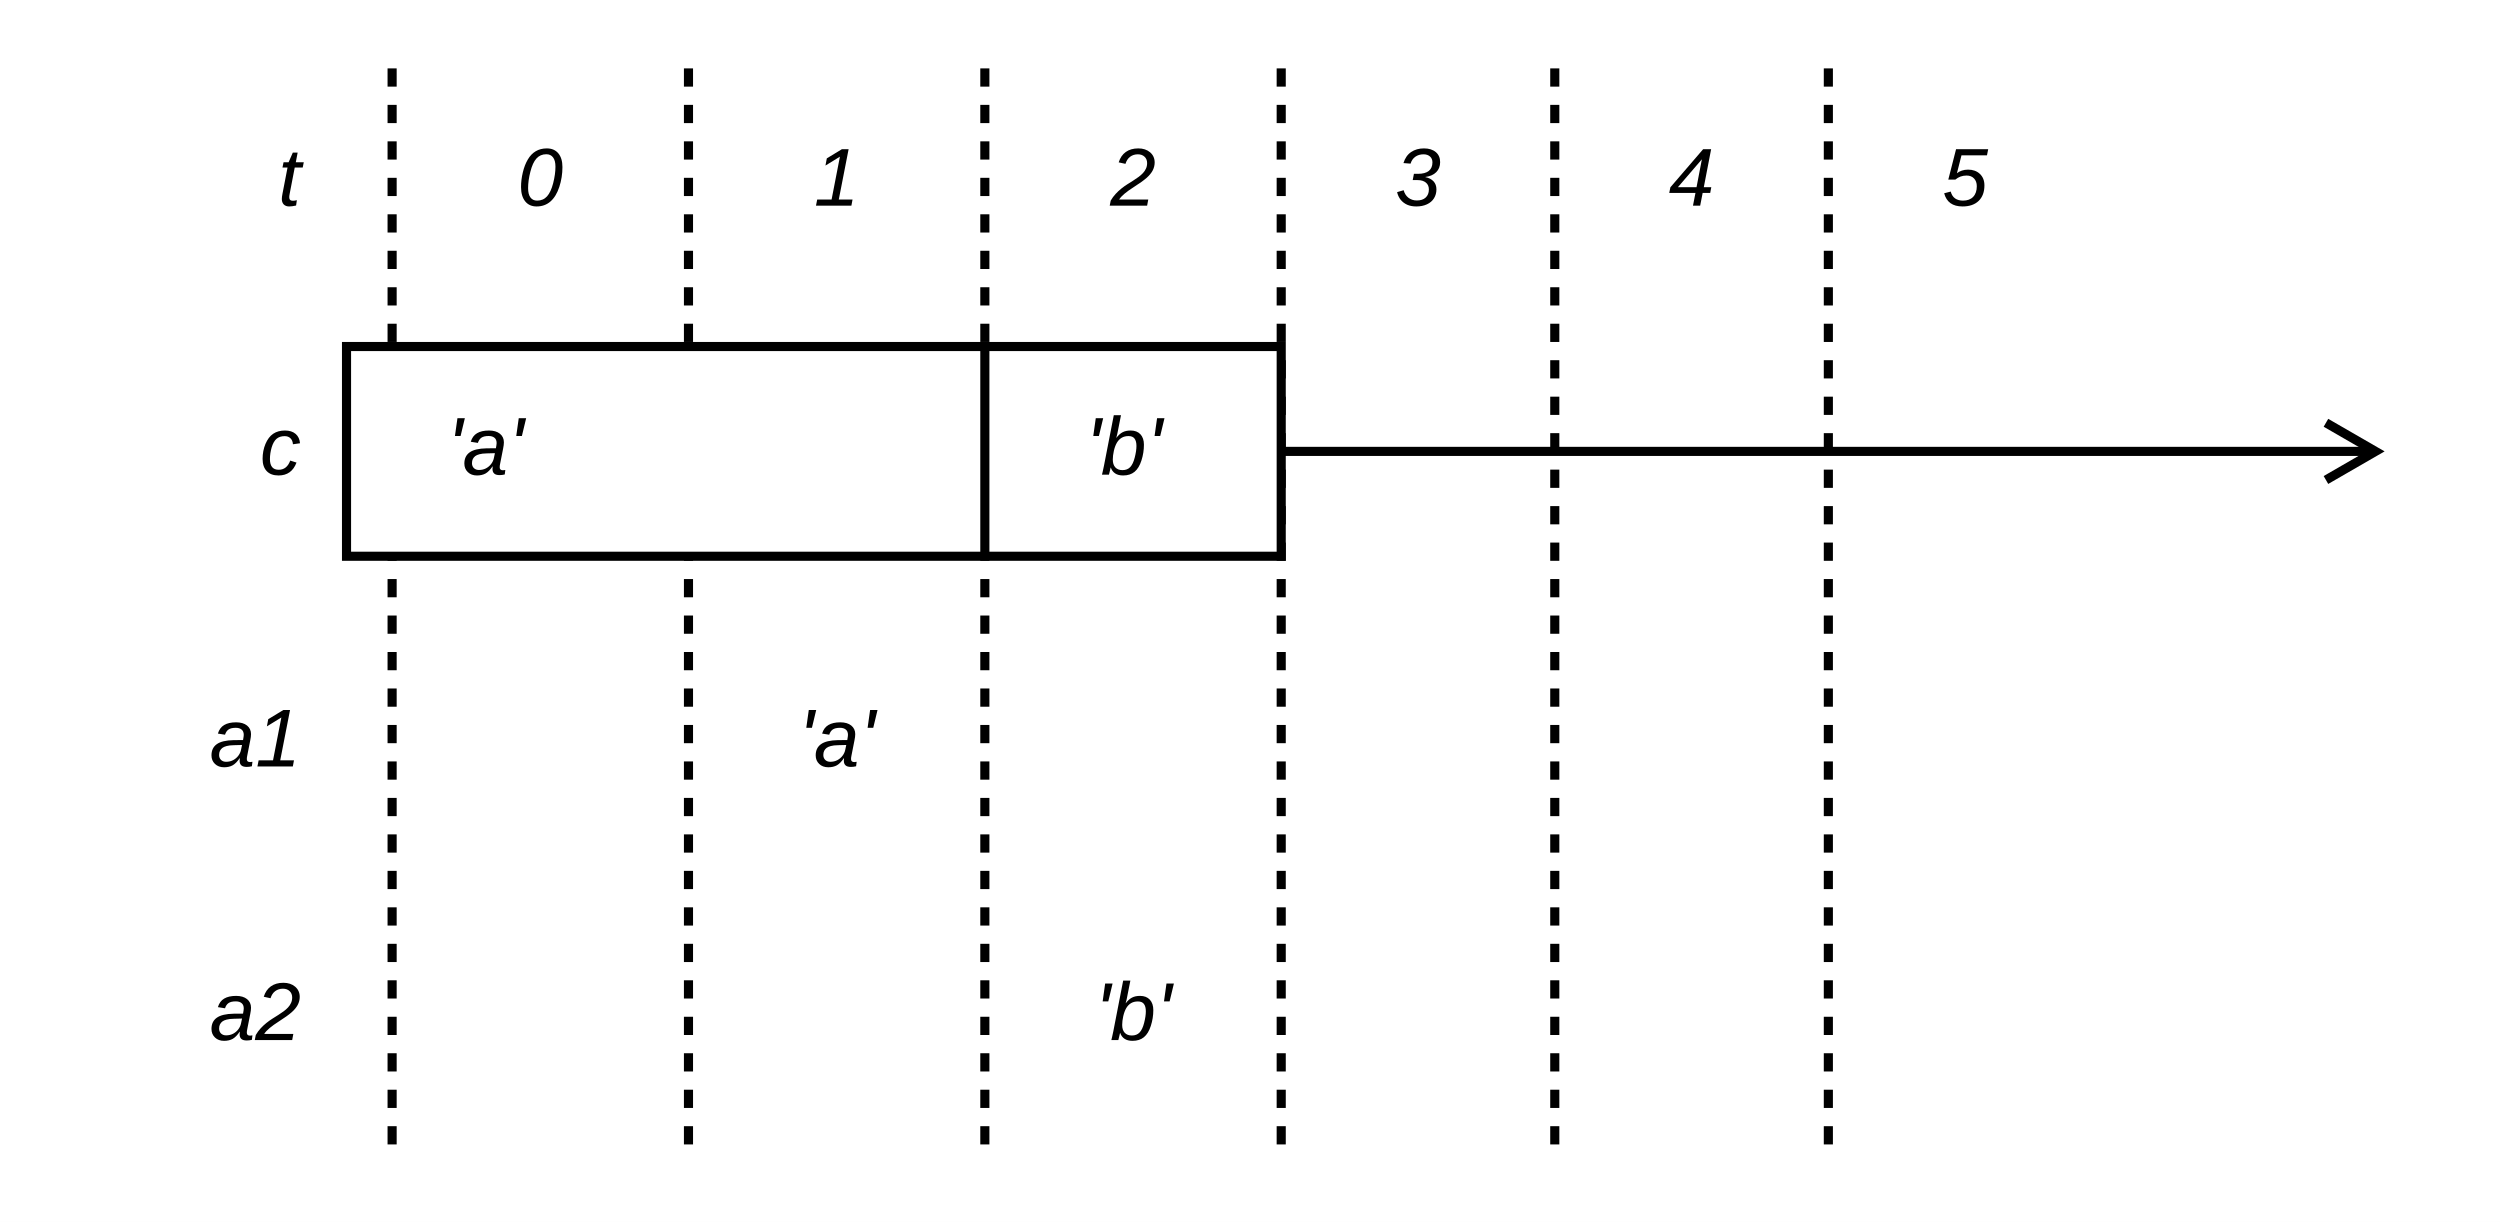
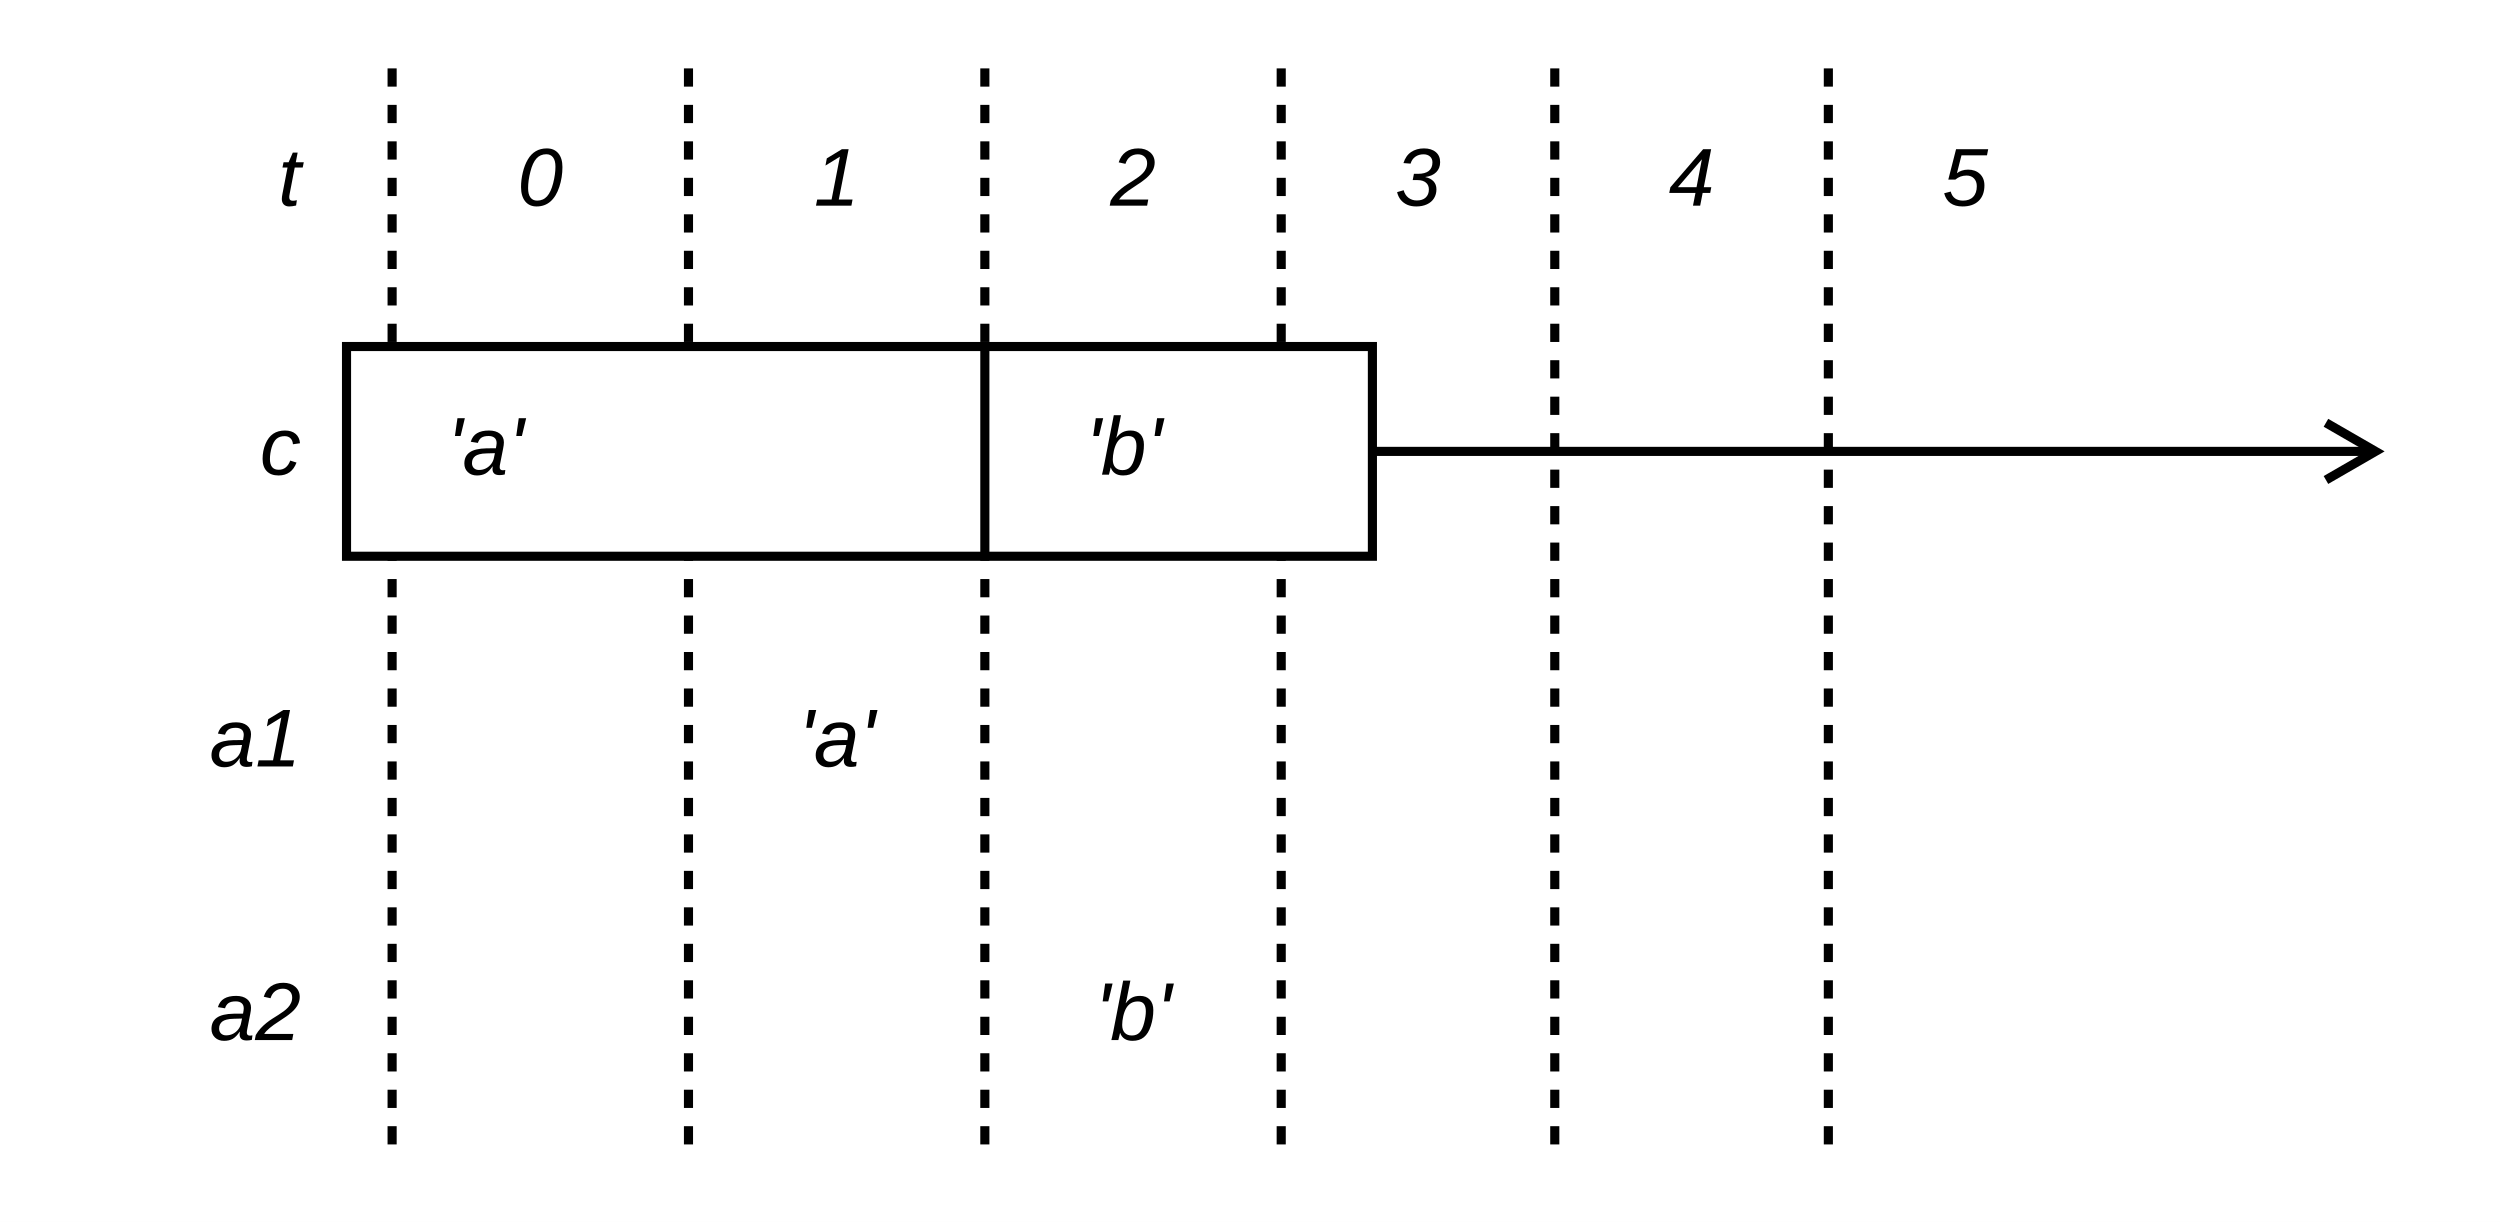
<svg xmlns="http://www.w3.org/2000/svg" viewBox="0 0 548.309 268" width="548.309" height="268">
  <rect x="0" y="0" width="548.309" height="268" fill="white" />
  <g transform="translate(25 25)">
    <g>
      <line x1="61" y1="-10" x2="61" y2="228" stroke="black" stroke-width="2" stroke-dasharray="4" />
      <line x1="126" y1="-10" x2="126" y2="228" stroke="black" stroke-width="2" stroke-dasharray="4" />
      <line x1="191" y1="-10" x2="191" y2="228" stroke="black" stroke-width="2" stroke-dasharray="4" />
      <line x1="256" y1="-10" x2="256" y2="228" stroke="black" stroke-width="2" stroke-dasharray="4" />
      <line x1="316" y1="-10" x2="316" y2="228" stroke="black" stroke-width="2" stroke-dasharray="4" />
      <line x1="376" y1="-10" x2="376" y2="228" stroke="black" stroke-width="2" stroke-dasharray="4" />
    </g>
    <g>
      <text x="41" y="15" fill="black" font-family="Arial, Helvetica, sans-serif" font-size="18px" font-weight="normal" font-style="italic" dominant-baseline="middle" text-anchor="end">t</text>
      <text x="93.5" y="15" fill="black" font-family="Arial, Helvetica, sans-serif" font-size="18px" font-weight="normal" font-style="italic" dominant-baseline="middle" text-anchor="middle">0</text>
      <text x="158.5" y="15" fill="black" font-family="Arial, Helvetica, sans-serif" font-size="18px" font-weight="normal" font-style="italic" dominant-baseline="middle" text-anchor="middle">1</text>
      <text x="223.5" y="15" fill="black" font-family="Arial, Helvetica, sans-serif" font-size="18px" font-weight="normal" font-style="italic" dominant-baseline="middle" text-anchor="middle">2</text>
      <text x="286" y="15" fill="black" font-family="Arial, Helvetica, sans-serif" font-size="18px" font-weight="normal" font-style="italic" dominant-baseline="middle" text-anchor="middle">3</text>
      <text x="346" y="15" fill="black" font-family="Arial, Helvetica, sans-serif" font-size="18px" font-weight="normal" font-style="italic" dominant-baseline="middle" text-anchor="middle">4</text>
      <text x="406" y="15" fill="black" font-family="Arial, Helvetica, sans-serif" font-size="18px" font-weight="normal" font-style="italic" dominant-baseline="middle" text-anchor="middle">5</text>
    </g>
    <g transform="translate(0 50)">
-       <rect x="51" y="1" width="205" height="46" fill="white" stroke="black" stroke-width="2" />
+       <rect x="51" y="1" width="225" height="46" fill="white" stroke="black" stroke-width="2" />
      <line x1="191" y1="1" x2="191" y2="47" stroke="black" stroke-width="2" />
      <text x="73" y="24" fill="black" font-family="Arial, Helvetica, sans-serif" font-size="18px" font-weight="normal" font-style="italic" dominant-baseline="middle">'a'</text>
      <text x="213" y="24" fill="black" font-family="Arial, Helvetica, sans-serif" font-size="18px" font-weight="normal" font-style="italic" dominant-baseline="middle">'b'</text>
-       <line x1="256" y1="24" x2="496" y2="24" stroke="black" stroke-width="2" />
+       <line x1="276" y1="24" x2="496" y2="24" stroke="black" stroke-width="2" />
      <polyline points="486,18.226 496,24 486,29.774" fill="none" stroke="black" stroke-width="2" stroke-linecap="square" />
      <text x="41" y="24" fill="black" font-family="Arial, Helvetica, sans-serif" font-size="18px" font-weight="normal" font-style="italic" dominant-baseline="middle" text-anchor="end">c</text>
    </g>
    <g transform="translate(0 118)">
      <text x="158.5" y="20" fill="black" font-family="Arial, Helvetica, sans-serif" font-size="18px" font-weight="normal" font-style="italic" dominant-baseline="middle" text-anchor="middle">'a'</text>
      <text x="41" y="20" fill="black" font-family="Arial, Helvetica, sans-serif" font-size="18px" font-weight="normal" font-style="italic" dominant-baseline="middle" text-anchor="end">a1</text>
    </g>
    <g transform="translate(0 178)">
      <text x="223.5" y="20" fill="black" font-family="Arial, Helvetica, sans-serif" font-size="18px" font-weight="normal" font-style="italic" dominant-baseline="middle" text-anchor="middle">'b'</text>
      <text x="41" y="20" fill="black" font-family="Arial, Helvetica, sans-serif" font-size="18px" font-weight="normal" font-style="italic" dominant-baseline="middle" text-anchor="end">a2</text>
    </g>
  </g>
</svg>
